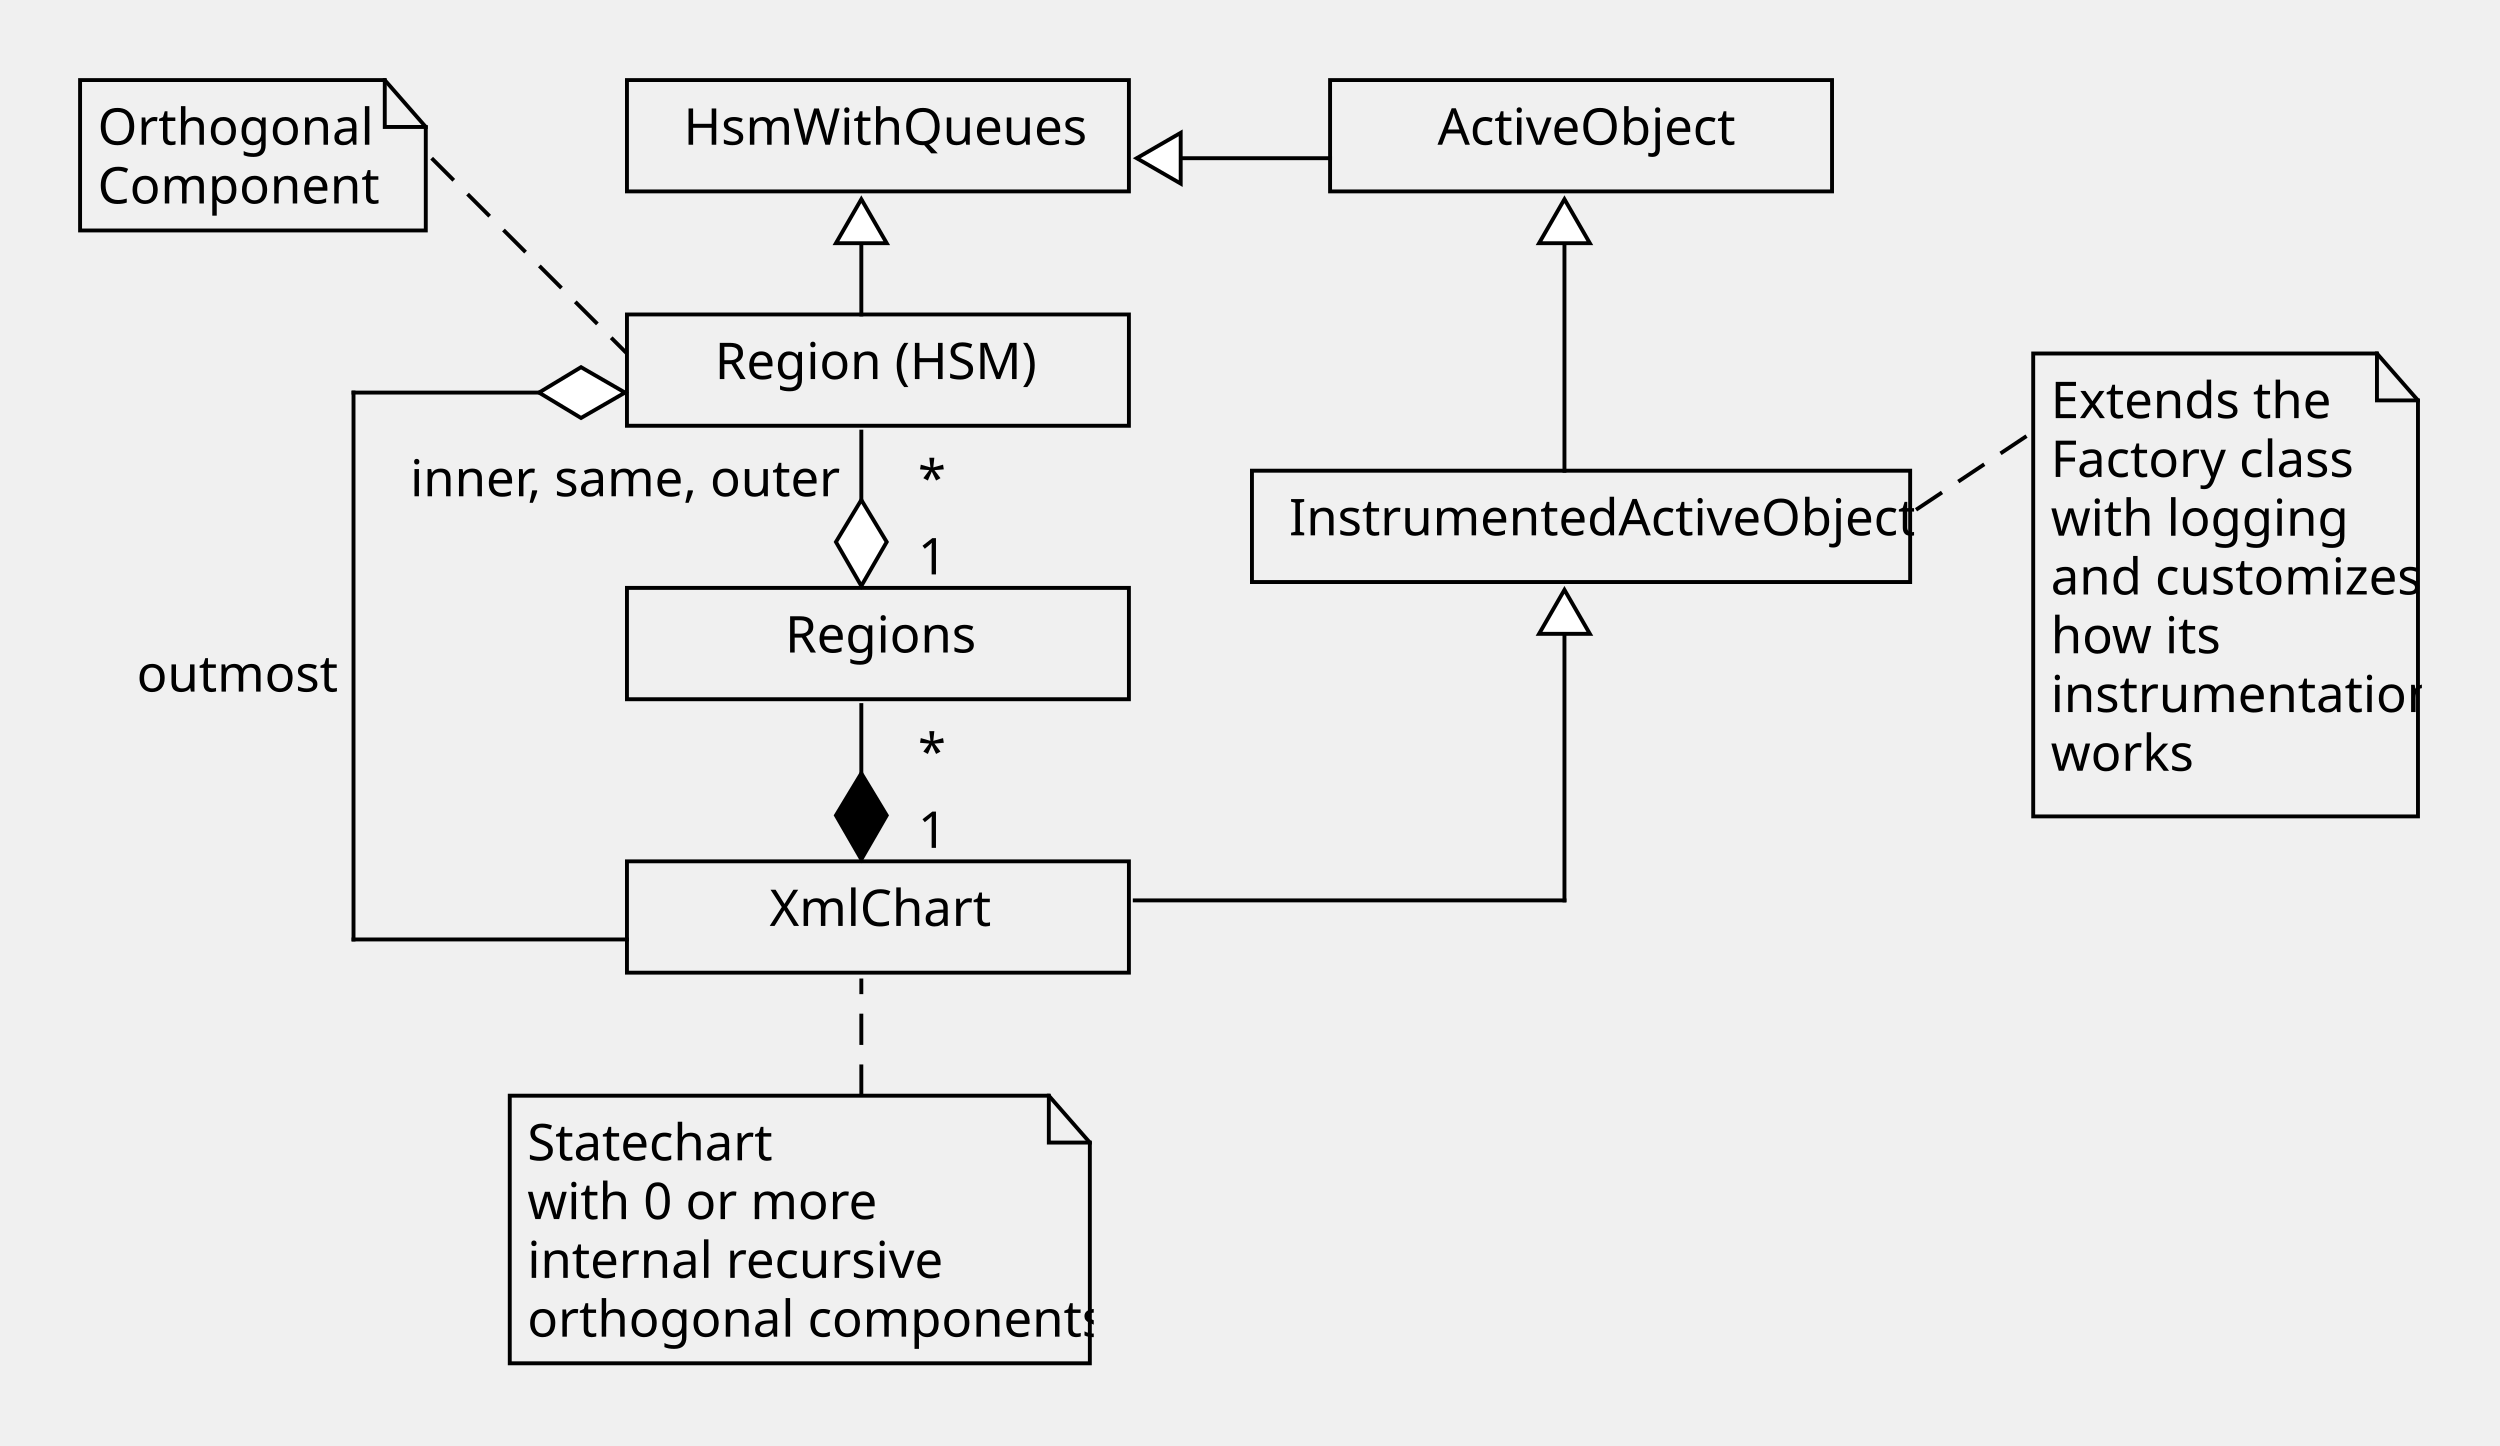
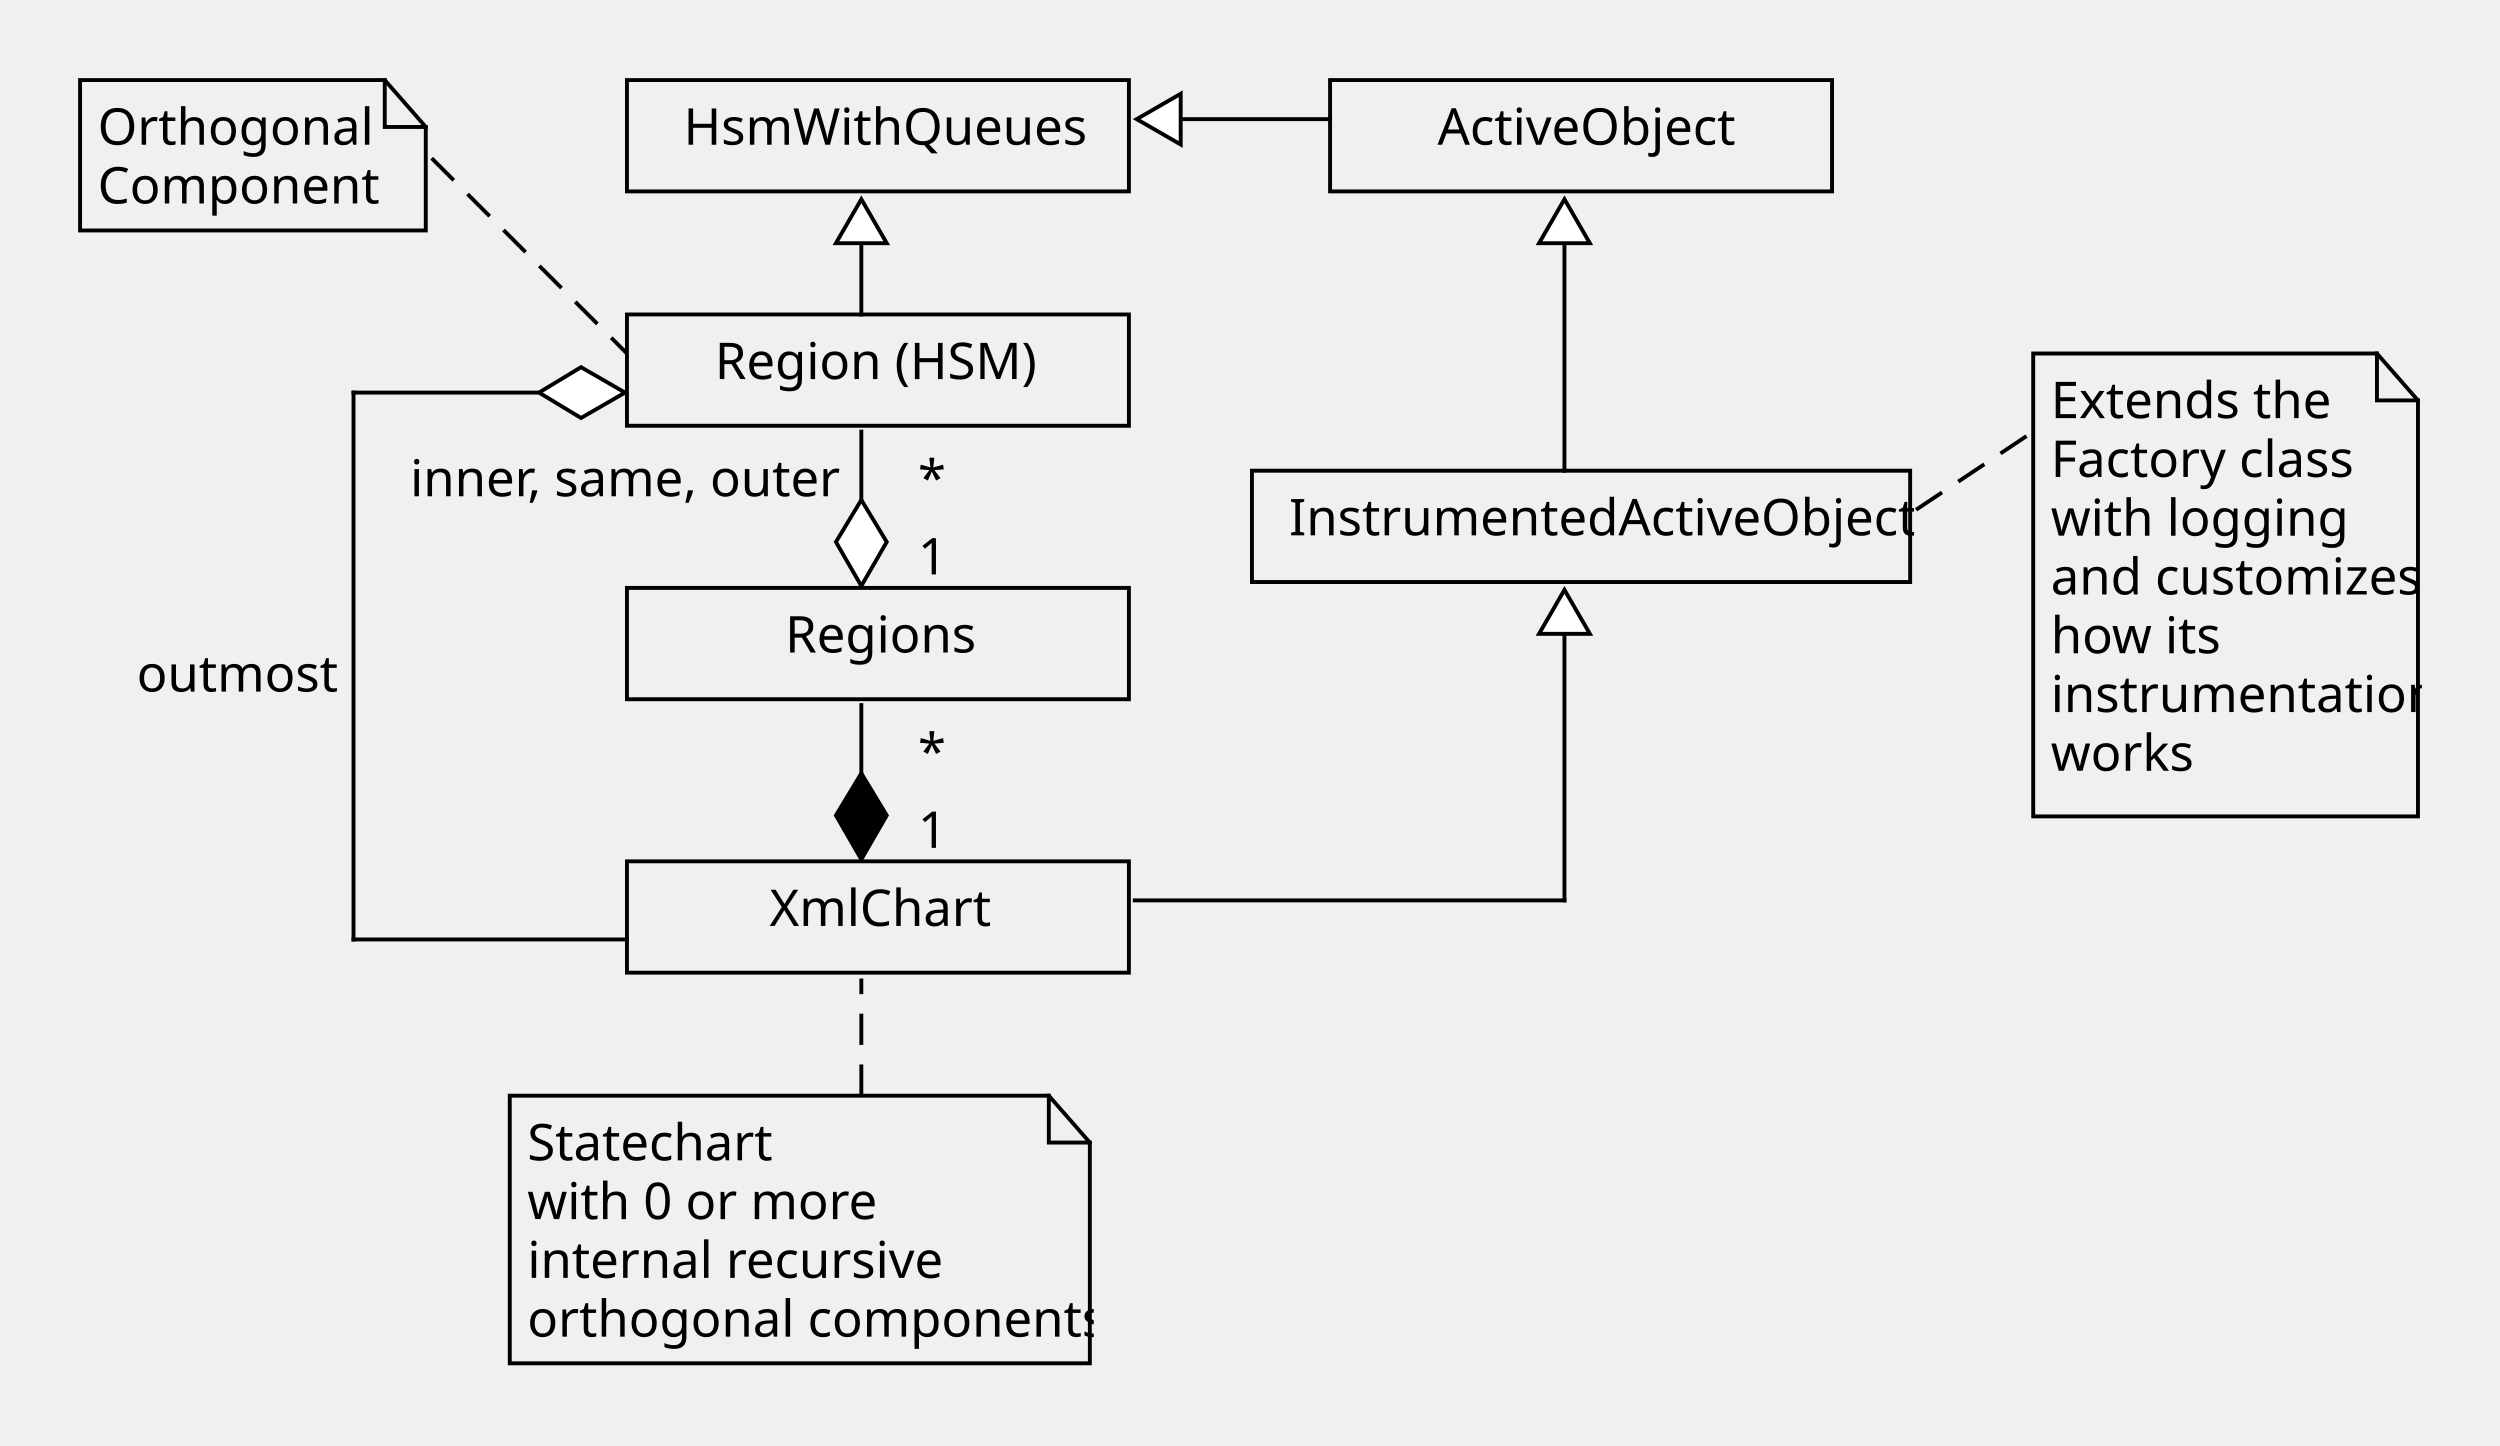
<svg xmlns="http://www.w3.org/2000/svg" fill-opacity="1" color-rendering="auto" color-interpolation="auto" text-rendering="auto" stroke="black" stroke-linecap="square" width="640" stroke-miterlimit="10" shape-rendering="auto" stroke-opacity="1" fill="black" stroke-dasharray="none" font-weight="normal" stroke-width="1" viewBox="680 90 640 370" height="370" font-family="'Dialog'" font-style="normal" stroke-linejoin="miter" font-size="12px" stroke-dashoffset="0" image-rendering="auto">
  <defs id="genericDefs" />
  <g>
    <defs id="defs1">
      <clipPath clipPathUnits="userSpaceOnUse" id="clipPath1">
        <path d="M0 0 L2147483647 0 L2147483647 2147483647 L0 2147483647 L0 0 Z" />
      </clipPath>
      <clipPath clipPathUnits="userSpaceOnUse" id="clipPath2">
        <path d="M0 0 L0 30 L170 30 L170 0 Z" />
      </clipPath>
      <clipPath clipPathUnits="userSpaceOnUse" id="clipPath3">
        <path d="M0 0 L0 30 L130 30 L130 0 Z" />
      </clipPath>
      <clipPath clipPathUnits="userSpaceOnUse" id="clipPath4">
        <path d="M0 0 L0 170 L100 170 L100 0 Z" />
      </clipPath>
      <clipPath clipPathUnits="userSpaceOnUse" id="clipPath5">
        <path d="M0 0 L0 70 L30 70 L30 0 Z" />
      </clipPath>
      <clipPath clipPathUnits="userSpaceOnUse" id="clipPath6">
        <path d="M0 0 L0 30 L140 30 L140 0 Z" />
      </clipPath>
      <clipPath clipPathUnits="userSpaceOnUse" id="clipPath7">
        <path d="M0 0 L0 30 L70 30 L70 0 Z" />
      </clipPath>
      <clipPath clipPathUnits="userSpaceOnUse" id="clipPath8">
        <path d="M0 0 L0 50 L60 50 L60 0 Z" />
      </clipPath>
      <clipPath clipPathUnits="userSpaceOnUse" id="clipPath9">
        <path d="M0 0 L0 120 L100 120 L100 0 Z" />
      </clipPath>
      <clipPath clipPathUnits="userSpaceOnUse" id="clipPath10">
        <path d="M0 0 L0 60 L30 60 L30 0 Z" />
      </clipPath>
      <clipPath clipPathUnits="userSpaceOnUse" id="clipPath11">
        <path d="M0 0 L0 70 L150 70 L150 0 Z" />
      </clipPath>
      <clipPath clipPathUnits="userSpaceOnUse" id="clipPath12">
        <path d="M0 0 L0 80 L80 80 L80 0 Z" />
      </clipPath>
      <clipPath clipPathUnits="userSpaceOnUse" id="clipPath13">
        <path d="M0 0 L0 40 L90 40 L90 0 Z" />
      </clipPath>
      <clipPath clipPathUnits="userSpaceOnUse" id="clipPath14">
        <path d="M0 0 L0 110 L140 110 L140 0 Z" />
      </clipPath>
      <clipPath clipPathUnits="userSpaceOnUse" id="clipPath15">
        <path d="M0 0 L0 100 L30 100 L30 0 Z" />
      </clipPath>
      <clipPath clipPathUnits="userSpaceOnUse" id="clipPath16">
        <path d="M0 0 L0 30 L80 30 L80 0 Z" />
      </clipPath>
      <clipPath clipPathUnits="userSpaceOnUse" id="clipPath17">
        <path d="M0 0 L0 40 L30 40 L30 0 Z" />
      </clipPath>
    </defs>
    <g fill="rgb(255,255,255)" fill-opacity="0" transform="translate(1000,210)" stroke-opacity="0" stroke="rgb(255,255,255)">
      <rect x="0.5" width="168.5" height="28.5" y="0.5" clip-path="url(#clipPath2)" stroke="none" />
    </g>
    <g transform="translate(1000,210)">
      <rect fill="none" x="0.5" width="168.5" height="28.5" y="0.5" clip-path="url(#clipPath2)" />
      <text x="10" font-size="13px" y="17.047" clip-path="url(#clipPath2)" font-family="sans-serif" stroke="none" xml:space="preserve">InstrumentedActiveObject</text>
    </g>
    <g fill="rgb(255,255,255)" fill-opacity="0" transform="translate(1020,110)" stroke-opacity="0" stroke="rgb(255,255,255)">
      <rect x="0.5" width="128.5" height="28.5" y="0.5" clip-path="url(#clipPath3)" stroke="none" />
    </g>
    <g transform="translate(1020,110)">
      <rect fill="none" x="0.5" width="128.5" height="28.5" y="0.5" clip-path="url(#clipPath3)" />
      <text x="28" font-size="13px" y="17.047" clip-path="url(#clipPath3)" font-family="sans-serif" stroke="none" xml:space="preserve">ActiveObject</text>
    </g>
    <g fill="rgb(255,255,255)" fill-opacity="0" transform="translate(840,310)" stroke-opacity="0" stroke="rgb(255,255,255)">
      <rect x="0.5" width="128.5" height="28.5" y="0.5" clip-path="url(#clipPath3)" stroke="none" />
    </g>
    <g transform="translate(840,310)">
      <rect fill="none" x="0.5" width="128.5" height="28.5" y="0.5" clip-path="url(#clipPath3)" />
      <text x="37" font-size="13px" y="17.047" clip-path="url(#clipPath3)" font-family="sans-serif" stroke="none" xml:space="preserve">XmlChart</text>
    </g>
    <g fill="rgb(255,255,255)" fill-opacity="0" transform="translate(840,240)" stroke-opacity="0" stroke="rgb(255,255,255)">
      <rect x="0.5" width="128.5" height="28.5" y="0.5" clip-path="url(#clipPath3)" stroke="none" />
    </g>
    <g transform="translate(840,240)">
      <rect fill="none" x="0.5" width="128.5" height="28.5" y="0.5" clip-path="url(#clipPath3)" />
      <text x="41" font-size="13px" y="17.047" clip-path="url(#clipPath3)" font-family="sans-serif" stroke="none" xml:space="preserve">Regions</text>
    </g>
    <g fill="rgb(255,255,255)" fill-opacity="0" transform="translate(840,110)" stroke-opacity="0" stroke="rgb(255,255,255)">
      <rect x="0.5" width="128.5" height="28.5" y="0.5" clip-path="url(#clipPath3)" stroke="none" />
    </g>
    <g transform="translate(840,110)">
      <rect fill="none" x="0.5" width="128.5" height="28.5" y="0.5" clip-path="url(#clipPath3)" />
      <text x="15" font-size="13px" y="17.047" clip-path="url(#clipPath3)" font-family="sans-serif" stroke="none" xml:space="preserve">HsmWithQueues</text>
    </g>
    <g fill="rgb(255,255,255)" fill-opacity="0" transform="translate(840,170)" stroke-opacity="0" stroke="rgb(255,255,255)">
      <rect x="0.5" width="128.5" height="28.5" y="0.5" clip-path="url(#clipPath3)" stroke="none" />
    </g>
    <g transform="translate(840,170)">
      <rect fill="none" x="0.5" width="128.5" height="28.5" y="0.5" clip-path="url(#clipPath3)" />
      <text x="23" font-size="13px" y="17.047" clip-path="url(#clipPath3)" font-family="sans-serif" stroke="none" xml:space="preserve">Region (HSM)</text>
    </g>
    <g transform="translate(760,180)">
      <path fill="none" d="M79.5 10.5 L10.5 10.5" clip-path="url(#clipPath4)" />
      <path fill="none" d="M10.5 10.5 L10.5 150.5" clip-path="url(#clipPath4)" />
      <path fill="none" d="M10.5 150.5 L80.5 150.5" clip-path="url(#clipPath4)" />
      <path fill="white" d="M68.742 4 L80 10.5 L68.742 17 L57.983 10.5 Z" clip-path="url(#clipPath4)" stroke="none" />
      <path fill="none" d="M68.742 4 L80 10.5 L68.742 17 L57.983 10.5 Z" clip-path="url(#clipPath4)" />
    </g>
    <g transform="translate(890,260)">
      <path fill="none" d="M10.5 49.5 L10.5 10.5" clip-path="url(#clipPath5)" />
      <path d="M17 38.742 L10.5 50 L4 38.742 L10.5 27.983 Z" clip-path="url(#clipPath5)" stroke="none" />
      <path fill="none" d="M17 38.742 L10.5 50 L4 38.742 L10.5 27.983 Z" clip-path="url(#clipPath5)" />
    </g>
    <g transform="translate(890,190)">
      <path fill="none" d="M10.5 49.5 L10.5 10.5" clip-path="url(#clipPath5)" />
      <path fill="white" d="M17 38.742 L10.5 50 L4 38.742 L10.5 27.983 Z" clip-path="url(#clipPath5)" stroke="none" />
      <path fill="none" d="M17 38.742 L10.5 50 L4 38.742 L10.5 27.983 Z" clip-path="url(#clipPath5)" />
    </g>
    <g font-family="sans-serif" font-size="13px" transform="translate(780,200)">
      <text x="5" xml:space="preserve" y="17.047" clip-path="url(#clipPath6)" stroke="none">inner, same, outer</text>
    </g>
    <g font-family="sans-serif" font-size="13px" transform="translate(710,250)">
      <text x="5" xml:space="preserve" y="17.047" clip-path="url(#clipPath7)" stroke="none">outmost</text>
    </g>
    <g stroke-dasharray="8,5" stroke-miterlimit="5" transform="translate(1160,190)" stroke-linecap="butt">
      <path fill="none" d="M10.5 30.5 L40.5 10.5" clip-path="url(#clipPath8)" />
    </g>
    <g fill="rgb(255,255,255)" fill-opacity="0" transform="translate(1200,180)" stroke-opacity="0" stroke="rgb(255,255,255)">
      <path d="M0.5 0.5 L88.5 0.5 L99 12.5 L99 119 L0.5 119 Z" stroke="none" clip-path="url(#clipPath9)" />
    </g>
    <g transform="translate(1200,180)">
      <path fill="none" d="M0.5 0.5 L88.5 0.5 L99 12.5 L99 119 L0.5 119 Z" clip-path="url(#clipPath9)" />
      <path fill="none" d="M88.5 0.5 L88.5 12.5 L99 12.5" clip-path="url(#clipPath9)" />
      <text x="5" font-size="13px" y="17.047" clip-path="url(#clipPath9)" font-family="sans-serif" stroke="none" xml:space="preserve">Extends the</text>
      <text x="5" font-size="13px" y="32.094" clip-path="url(#clipPath9)" font-family="sans-serif" stroke="none" xml:space="preserve">Factory class </text>
      <text x="5" font-size="13px" y="47.141" clip-path="url(#clipPath9)" font-family="sans-serif" stroke="none" xml:space="preserve">with logging</text>
      <text x="5" font-size="13px" y="62.188" clip-path="url(#clipPath9)" font-family="sans-serif" stroke="none" xml:space="preserve">and customizes</text>
      <text x="5" font-size="13px" y="77.234" clip-path="url(#clipPath9)" font-family="sans-serif" stroke="none" xml:space="preserve">how its</text>
      <text x="5" font-size="13px" y="92.281" clip-path="url(#clipPath9)" font-family="sans-serif" stroke="none" xml:space="preserve">instrumentation</text>
      <text x="5" font-size="13px" y="107.328" clip-path="url(#clipPath9)" font-family="sans-serif" stroke="none" xml:space="preserve">works</text>
    </g>
    <g stroke-dasharray="8,5" stroke-miterlimit="5" transform="translate(890,330)" stroke-linecap="butt">
      <path fill="none" d="M10.5 40.5 L10.5 10.5" clip-path="url(#clipPath10)" />
    </g>
    <g fill="rgb(255,255,255)" fill-opacity="0" transform="translate(810,370)" stroke-opacity="0" stroke="rgb(255,255,255)">
      <path d="M0.5 0.5 L138.5 0.5 L149 12.5 L149 69 L0.5 69 Z" stroke="none" clip-path="url(#clipPath11)" />
    </g>
    <g transform="translate(810,370)">
      <path fill="none" d="M0.5 0.5 L138.5 0.5 L149 12.5 L149 69 L0.5 69 Z" clip-path="url(#clipPath11)" />
      <path fill="none" d="M138.5 0.5 L138.5 12.5 L149 12.5" clip-path="url(#clipPath11)" />
      <text x="5" font-size="13px" y="17.047" clip-path="url(#clipPath11)" font-family="sans-serif" stroke="none" xml:space="preserve">Statechart</text>
      <text x="5" font-size="13px" y="32.094" clip-path="url(#clipPath11)" font-family="sans-serif" stroke="none" xml:space="preserve">with 0 or more</text>
      <text x="5" font-size="13px" y="47.141" clip-path="url(#clipPath11)" font-family="sans-serif" stroke="none" xml:space="preserve">internal recursive</text>
      <text x="5" font-size="13px" y="62.188" clip-path="url(#clipPath11)" font-family="sans-serif" stroke="none" xml:space="preserve">orthogonal components</text>
    </g>
    <g stroke-dasharray="8,5" stroke-miterlimit="5" transform="translate(780,120)" stroke-linecap="butt">
      <path fill="none" d="M10.5 10.5 L60.5 60.5" clip-path="url(#clipPath12)" />
    </g>
    <g fill="rgb(255,255,255)" fill-opacity="0" transform="translate(700,110)" stroke-opacity="0" stroke="rgb(255,255,255)">
      <path d="M0.5 0.5 L78.5 0.5 L89 12.5 L89 39 L0.5 39 Z" stroke="none" clip-path="url(#clipPath13)" />
    </g>
    <g transform="translate(700,110)">
      <path fill="none" d="M0.5 0.5 L78.5 0.5 L89 12.5 L89 39 L0.5 39 Z" clip-path="url(#clipPath13)" />
      <path fill="none" d="M78.5 0.5 L78.5 12.5 L89 12.5" clip-path="url(#clipPath13)" />
      <text x="5" font-size="13px" y="17.047" clip-path="url(#clipPath13)" font-family="sans-serif" stroke="none" xml:space="preserve">Orthogonal</text>
      <text x="5" font-size="13px" y="32.094" clip-path="url(#clipPath13)" font-family="sans-serif" stroke="none" xml:space="preserve">Component</text>
    </g>
    <g transform="translate(960,230)">
      <path fill="none" d="M120.5 11.5 L120.5 90.5" clip-path="url(#clipPath14)" />
      <path fill="none" d="M120.5 90.5 L10.5 90.5" clip-path="url(#clipPath14)" />
      <path fill="white" d="M114 22.258 L120.5 11 L127 22.258 Z" clip-path="url(#clipPath14)" stroke="none" />
      <path fill="none" d="M114 22.258 L120.5 11 L127 22.258 Z" clip-path="url(#clipPath14)" />
    </g>
    <g transform="translate(1070,130)">
      <path fill="none" d="M10.5 11.5 L10.5 80.5" clip-path="url(#clipPath15)" />
      <path fill="white" d="M4 22.258 L10.5 11 L17 22.258 Z" clip-path="url(#clipPath15)" stroke="none" />
      <path fill="none" d="M4 22.258 L10.5 11 L17 22.258 Z" clip-path="url(#clipPath15)" />
    </g>
-     <g transform="translate(960,120)">
+     <g transform="translate(960,110)">
      <path fill="none" d="M11.5 10.5 L60.5 10.5" clip-path="url(#clipPath16)" />
      <path fill="white" d="M22.258 17 L11 10.5 L22.258 4 Z" clip-path="url(#clipPath16)" stroke="none" />
      <path fill="none" d="M22.258 17 L11 10.5 L22.258 4 Z" clip-path="url(#clipPath16)" />
    </g>
    <g font-family="sans-serif" font-size="13px" transform="translate(910,220)">
      <text x="5" xml:space="preserve" y="17.047" clip-path="url(#clipPath17)" stroke="none">1</text>
    </g>
    <g font-family="sans-serif" font-size="13px" transform="translate(910,270)">
      <text x="5" xml:space="preserve" y="17.047" clip-path="url(#clipPath17)" stroke="none">*</text>
    </g>
    <g font-family="sans-serif" font-size="13px" transform="translate(910,200)">
      <text x="5" xml:space="preserve" y="17.047" clip-path="url(#clipPath17)" stroke="none">*</text>
    </g>
    <g font-family="sans-serif" font-size="13px" transform="translate(910,290)">
      <text x="5" xml:space="preserve" y="17.047" clip-path="url(#clipPath17)" stroke="none">1</text>
    </g>
    <g transform="translate(890,130)">
      <path fill="none" d="M10.5 11.5 L10.5 40.5" clip-path="url(#clipPath10)" />
      <path fill="white" d="M4 22.258 L10.5 11 L17 22.258 Z" clip-path="url(#clipPath10)" stroke="none" />
      <path fill="none" d="M4 22.258 L10.5 11 L17 22.258 Z" clip-path="url(#clipPath10)" />
    </g>
  </g>
</svg>
